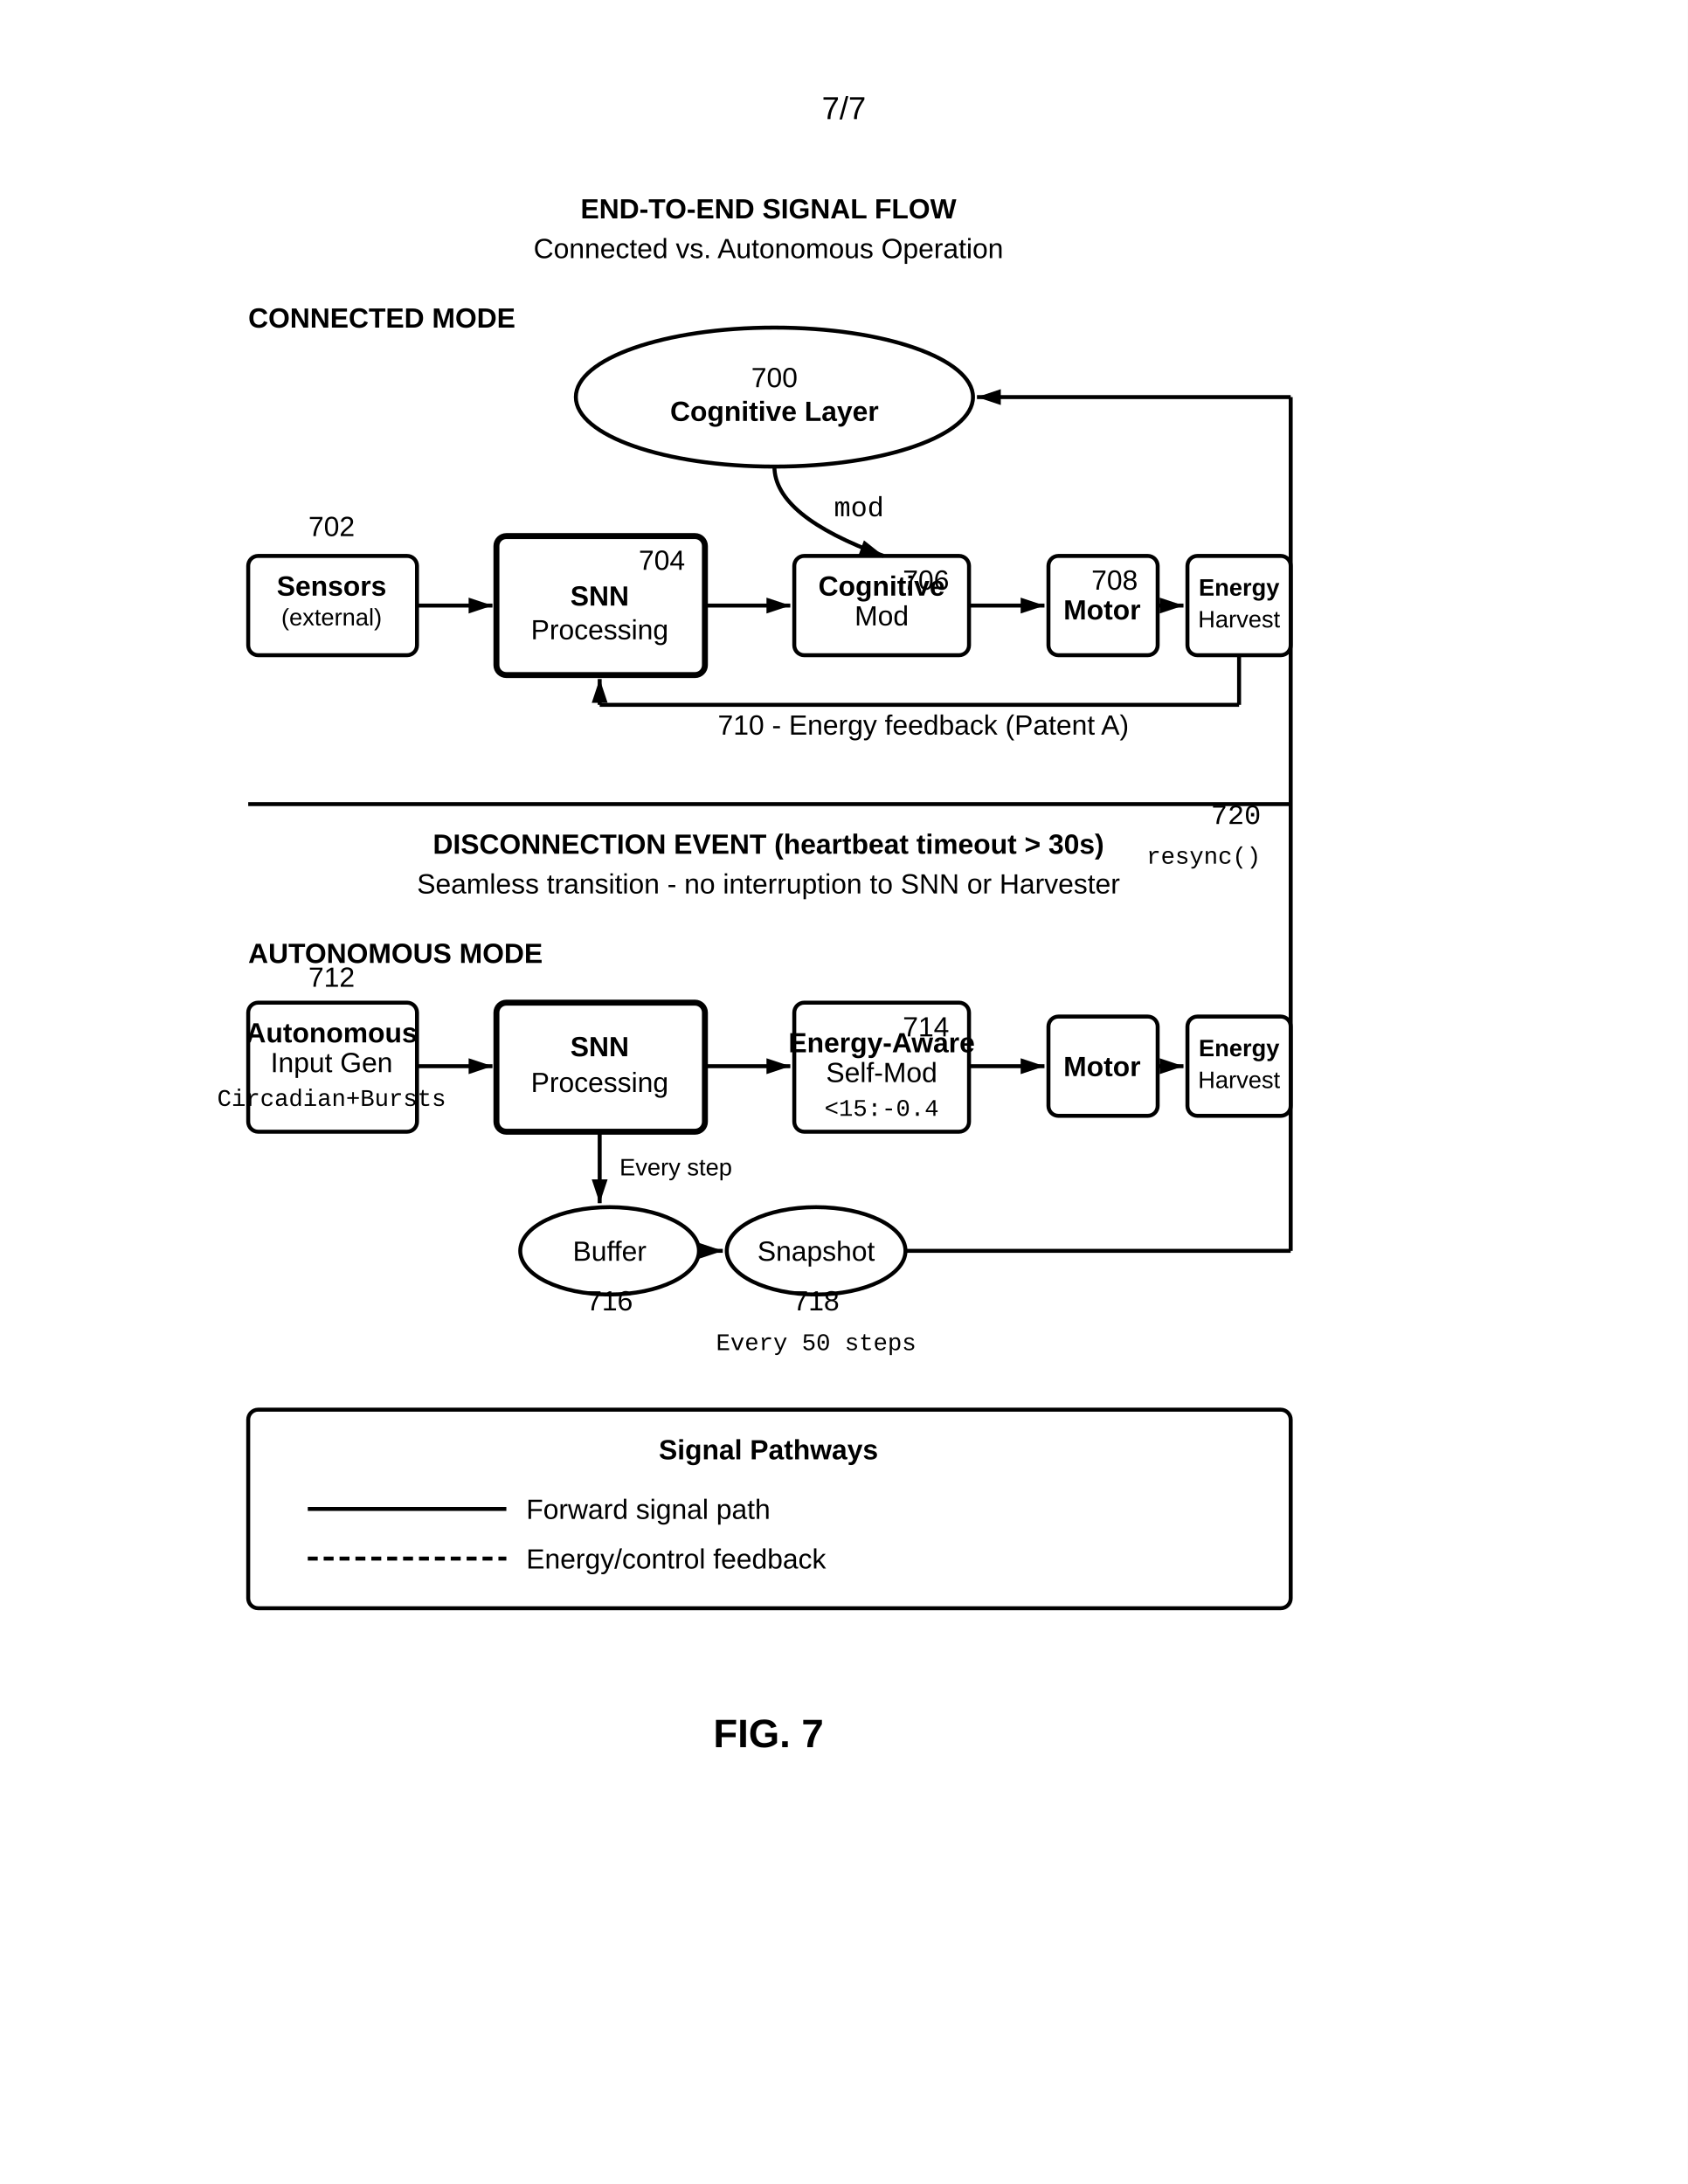
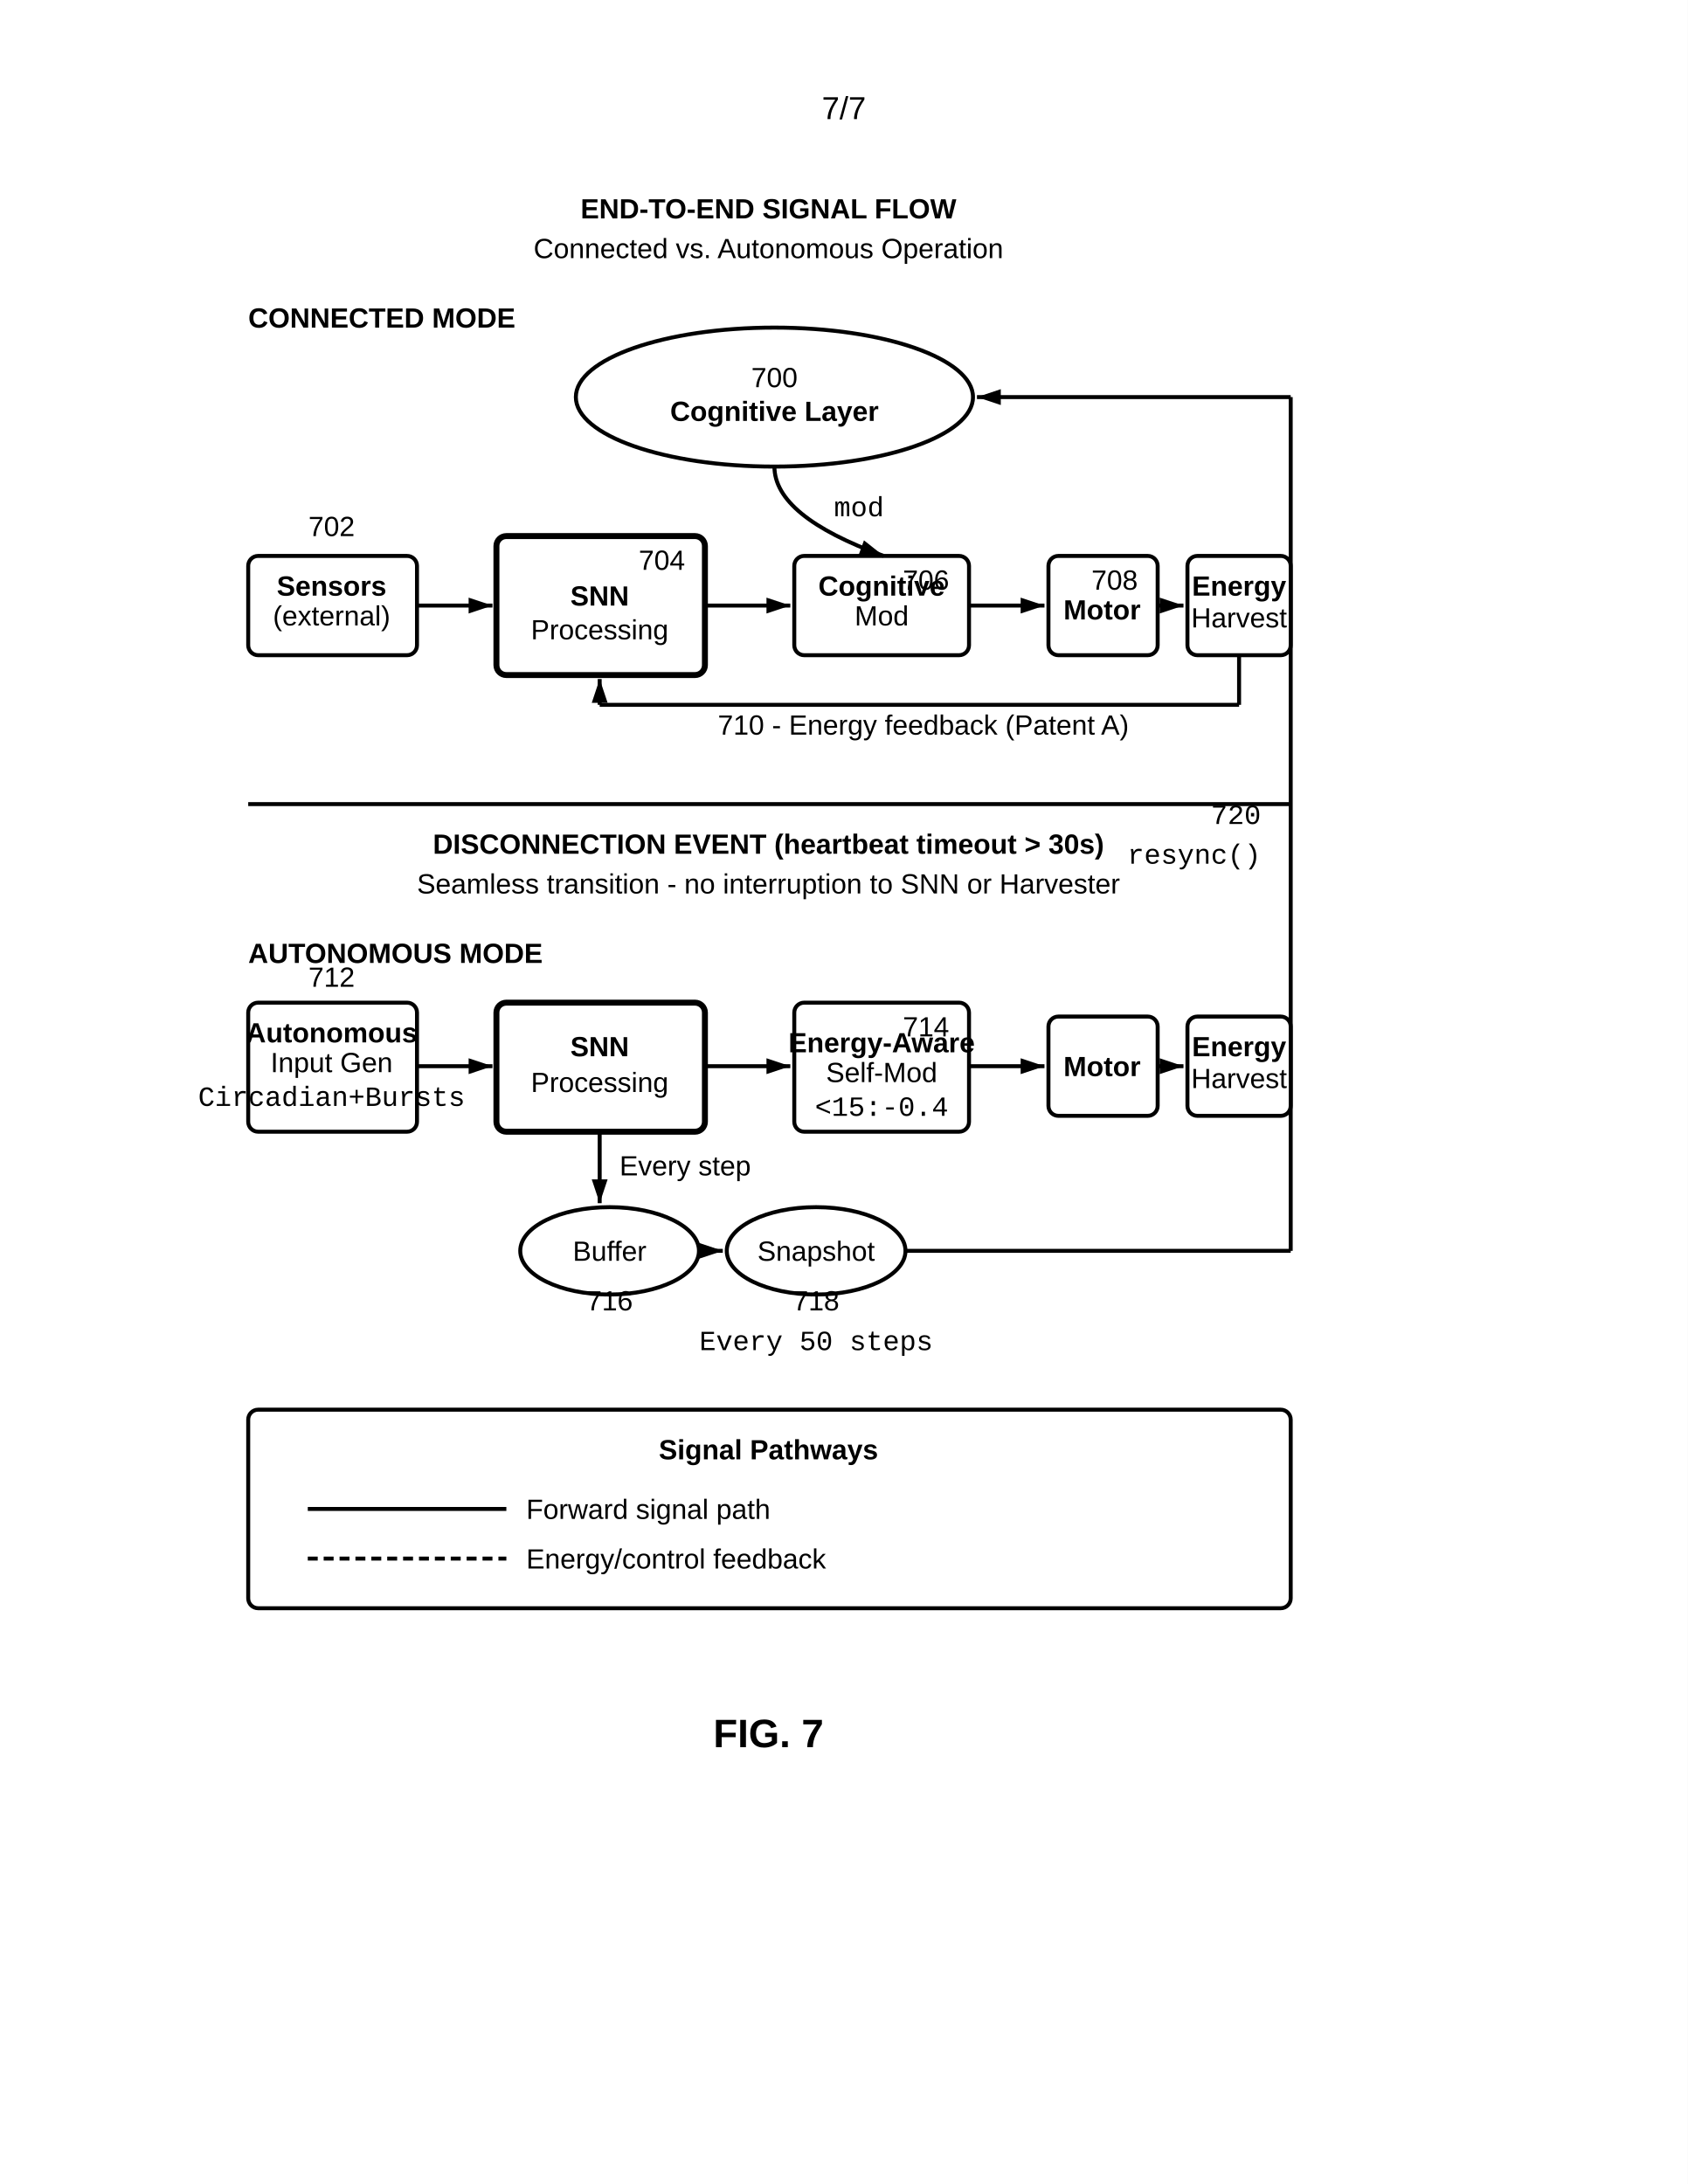
<svg xmlns="http://www.w3.org/2000/svg" width="8.5in" height="11in" viewBox="0 0 850 1100">
  <defs>
    <marker id="ah" markerWidth="6" markerHeight="4" refX="6" refY="2" orient="auto">
      <polygon points="0 0, 6 2, 0 4" fill="black" />
    </marker>
  </defs>
  <rect width="100%" height="100%" fill="white" />
  <text x="425" y="60" font-family="Arial, sans-serif" font-size="16" text-anchor="middle">7/7</text>
  <text x="387" y="110" font-family="Arial, sans-serif" font-size="14" font-weight="bold" text-anchor="middle">END-TO-END SIGNAL FLOW</text>
  <text x="387" y="130" font-family="Arial, sans-serif" font-size="14" text-anchor="middle">Connected vs. Autonomous Operation</text>
  <text x="125" y="165" font-family="Arial, sans-serif" font-size="14" font-weight="bold" text-anchor="start">CONNECTED MODE</text>
  <ellipse cx="390" cy="200" rx="100" ry="35" fill="none" stroke="black" stroke-width="2" />
  <text x="390" y="195" font-family="Arial, sans-serif" font-size="14" text-anchor="middle">700</text>
  <text x="390" y="212" font-family="Arial, sans-serif" font-size="14" font-weight="bold" text-anchor="middle">Cognitive Layer</text>
  <path d="M390,235 Q390,260 445,280" fill="none" stroke="black" stroke-width="2" marker-end="url(#ah)" />
  <text x="420" y="260" font-family="Courier New, monospace" font-size="14" text-anchor="start">mod</text>
  <rect x="125" y="280" width="85" height="50" rx="5" fill="none" stroke="black" stroke-width="2" />
  <text x="167" y="270" font-family="Arial, sans-serif" font-size="14" text-anchor="middle">702</text>
  <text x="167" y="300" font-family="Arial, sans-serif" font-size="14" font-weight="bold" text-anchor="middle">Sensors</text>
-   <text x="167" y="315" font-family="Arial, sans-serif" font-size="12" text-anchor="middle">(external)</text>
+   <text x="167" y="315" font-family="Arial, sans-serif" font-size="14" text-anchor="middle">(external)</text>
  <line x1="210" y1="305" x2="248" y2="305" stroke="black" stroke-width="2" marker-end="url(#ah)" />
  <rect x="250" y="270" width="105" height="70" rx="5" fill="none" stroke="black" stroke-width="3" />
  <text x="345" y="287" font-family="Arial, sans-serif" font-size="14" text-anchor="end">704</text>
  <text x="302" y="305" font-family="Arial, sans-serif" font-size="14" font-weight="bold" text-anchor="middle">SNN</text>
  <text x="302" y="322" font-family="Arial, sans-serif" font-size="14" text-anchor="middle">Processing</text>
  <line x1="355" y1="305" x2="398" y2="305" stroke="black" stroke-width="2" marker-end="url(#ah)" />
  <rect x="400" y="280" width="88" height="50" rx="5" fill="none" stroke="black" stroke-width="2" />
  <text x="478" y="297" font-family="Arial, sans-serif" font-size="14" text-anchor="end">706</text>
  <text x="444" y="300" font-family="Arial, sans-serif" font-size="14" font-weight="bold" text-anchor="middle">Cognitive</text>
  <text x="444" y="315" font-family="Arial, sans-serif" font-size="14" text-anchor="middle">Mod</text>
  <line x1="488" y1="305" x2="526" y2="305" stroke="black" stroke-width="2" marker-end="url(#ah)" />
  <rect x="528" y="280" width="55" height="50" rx="5" fill="none" stroke="black" stroke-width="2" />
  <text x="573" y="297" font-family="Arial, sans-serif" font-size="14" text-anchor="end">708</text>
  <text x="555" y="312" font-family="Arial, sans-serif" font-size="14" font-weight="bold" text-anchor="middle">Motor</text>
  <line x1="583" y1="305" x2="596" y2="305" stroke="black" stroke-width="2" marker-end="url(#ah)" />
  <rect x="598" y="280" width="52" height="50" rx="5" fill="none" stroke="black" stroke-width="2" />
-   <text x="624" y="300" font-family="Arial, sans-serif" font-size="12" font-weight="bold" text-anchor="middle">Energy</text>
-   <text x="624" y="316" font-family="Arial, sans-serif" font-size="12" text-anchor="middle">Harvest</text>
+   <text x="624" y="300" font-family="Arial, sans-serif" font-size="14" font-weight="bold" text-anchor="middle">Energy</text>
+   <text x="624" y="316" font-family="Arial, sans-serif" font-size="14" text-anchor="middle">Harvest</text>
  <line x1="624" y1="330" x2="624" y2="355" stroke="black" stroke-width="2" />
  <line x1="624" y1="355" x2="302" y2="355" stroke="black" stroke-width="2" />
  <line x1="302" y1="355" x2="302" y2="342" stroke="black" stroke-width="2" marker-end="url(#ah)" />
  <text x="465" y="370" font-family="Arial, sans-serif" font-size="14" text-anchor="middle">710 - Energy feedback (Patent A)</text>
  <line x1="125" y1="405" x2="650" y2="405" stroke="black" stroke-width="2" />
  <text x="387" y="430" font-family="Arial, sans-serif" font-size="14" font-weight="bold" text-anchor="middle">DISCONNECTION EVENT (heartbeat timeout &gt; 30s)</text>
  <text x="387" y="450" font-family="Arial, sans-serif" font-size="14" text-anchor="middle">Seamless transition - no interruption to SNN or Harvester</text>
  <text x="125" y="485" font-family="Arial, sans-serif" font-size="14" font-weight="bold" text-anchor="start">AUTONOMOUS MODE</text>
  <rect x="125" y="505" width="85" height="65" rx="5" fill="none" stroke="black" stroke-width="2" />
  <text x="167" y="497" font-family="Arial, sans-serif" font-size="14" text-anchor="middle">712</text>
  <text x="167" y="525" font-family="Arial, sans-serif" font-size="14" font-weight="bold" text-anchor="middle">Autonomous</text>
  <text x="167" y="540" font-family="Arial, sans-serif" font-size="14" text-anchor="middle">Input Gen</text>
-   <text x="167" y="557" font-family="Courier New, monospace" font-size="12" text-anchor="middle">Circadian+Bursts</text>
+   <text x="167" y="557" font-family="Courier New, monospace" font-size="14" text-anchor="middle">Circadian+Bursts</text>
  <line x1="210" y1="537" x2="248" y2="537" stroke="black" stroke-width="2" marker-end="url(#ah)" />
  <rect x="250" y="505" width="105" height="65" rx="5" fill="none" stroke="black" stroke-width="3" />
  <text x="302" y="532" font-family="Arial, sans-serif" font-size="14" font-weight="bold" text-anchor="middle">SNN</text>
  <text x="302" y="550" font-family="Arial, sans-serif" font-size="14" text-anchor="middle">Processing</text>
  <line x1="355" y1="537" x2="398" y2="537" stroke="black" stroke-width="2" marker-end="url(#ah)" />
  <rect x="400" y="505" width="88" height="65" rx="5" fill="none" stroke="black" stroke-width="2" />
  <text x="478" y="522" font-family="Arial, sans-serif" font-size="14" text-anchor="end">714</text>
  <text x="444" y="530" font-family="Arial, sans-serif" font-size="14" font-weight="bold" text-anchor="middle">Energy-Aware</text>
  <text x="444" y="545" font-family="Arial, sans-serif" font-size="14" text-anchor="middle">Self-Mod</text>
-   <text x="444" y="562" font-family="Courier New, monospace" font-size="12" text-anchor="middle">&lt;15:-0.4</text>
+   <text x="444" y="562" font-family="Courier New, monospace" font-size="14" text-anchor="middle">&lt;15:-0.4</text>
  <line x1="488" y1="537" x2="526" y2="537" stroke="black" stroke-width="2" marker-end="url(#ah)" />
  <rect x="528" y="512" width="55" height="50" rx="5" fill="none" stroke="black" stroke-width="2" />
  <text x="555" y="542" font-family="Arial, sans-serif" font-size="14" font-weight="bold" text-anchor="middle">Motor</text>
  <line x1="583" y1="537" x2="596" y2="537" stroke="black" stroke-width="2" marker-end="url(#ah)" />
  <rect x="598" y="512" width="52" height="50" rx="5" fill="none" stroke="black" stroke-width="2" />
-   <text x="624" y="532" font-family="Arial, sans-serif" font-size="12" font-weight="bold" text-anchor="middle">Energy</text>
-   <text x="624" y="548" font-family="Arial, sans-serif" font-size="12" text-anchor="middle">Harvest</text>
+   <text x="624" y="532" font-family="Arial, sans-serif" font-size="14" font-weight="bold" text-anchor="middle">Energy</text>
+   <text x="624" y="548" font-family="Arial, sans-serif" font-size="14" text-anchor="middle">Harvest</text>
  <ellipse cx="307" cy="630" rx="45" ry="22" fill="none" stroke="black" stroke-width="2" />
  <text x="307" y="660" font-family="Arial, sans-serif" font-size="14" text-anchor="middle">716</text>
  <text x="307" y="635" font-family="Arial, sans-serif" font-size="14" text-anchor="middle">Buffer</text>
  <line x1="302" y1="570" x2="302" y2="606" stroke="black" stroke-width="2" marker-end="url(#ah)" />
-   <text x="312" y="592" font-family="Arial, sans-serif" font-size="12" text-anchor="start">Every step</text>
+   <text x="312" y="592" font-family="Arial, sans-serif" font-size="14" text-anchor="start">Every step</text>
  <ellipse cx="411" cy="630" rx="45" ry="22" fill="none" stroke="black" stroke-width="2" />
  <text x="411" y="660" font-family="Arial, sans-serif" font-size="14" text-anchor="middle">718</text>
  <text x="411" y="635" font-family="Arial, sans-serif" font-size="14" text-anchor="middle">Snapshot</text>
  <line x1="352" y1="630" x2="364" y2="630" stroke="black" stroke-width="2" marker-end="url(#ah)" />
-   <text x="411" y="680" font-family="Courier New, monospace" font-size="12" text-anchor="middle">Every 50 steps</text>
+   <text x="411" y="680" font-family="Courier New, monospace" font-size="14" text-anchor="middle">Every 50 steps</text>
  <line x1="456" y1="630" x2="650" y2="630" stroke="black" stroke-width="2" />
  <line x1="650" y1="630" x2="650" y2="200" stroke="black" stroke-width="2" />
  <line x1="650" y1="200" x2="492" y2="200" stroke="black" stroke-width="2" marker-end="url(#ah)" />
  <text x="635" y="415" font-family="Courier New, monospace" font-size="14" text-anchor="end">720</text>
-   <text x="635" y="435" font-family="Courier New, monospace" font-size="12" text-anchor="end">resync()</text>
+   <text x="635" y="435" font-family="Courier New, monospace" font-size="14" text-anchor="end">resync()</text>
  <rect x="125" y="710" width="525" height="100" rx="5" fill="none" stroke="black" stroke-width="2" />
  <text x="387" y="735" font-family="Arial, sans-serif" font-size="14" font-weight="bold" text-anchor="middle">Signal Pathways</text>
  <line x1="155" y1="760" x2="255" y2="760" stroke="black" stroke-width="2" />
  <text x="265" y="765" font-family="Arial, sans-serif" font-size="14" text-anchor="start">Forward signal path</text>
  <line x1="155" y1="785" x2="255" y2="785" stroke="black" stroke-width="2" stroke-dasharray="5,3" />
  <text x="265" y="790" font-family="Arial, sans-serif" font-size="14" text-anchor="start">Energy/control feedback</text>
  <text x="387" y="880" font-family="Arial, sans-serif" font-size="20" font-weight="bold" text-anchor="middle">FIG. 7</text>
</svg>
